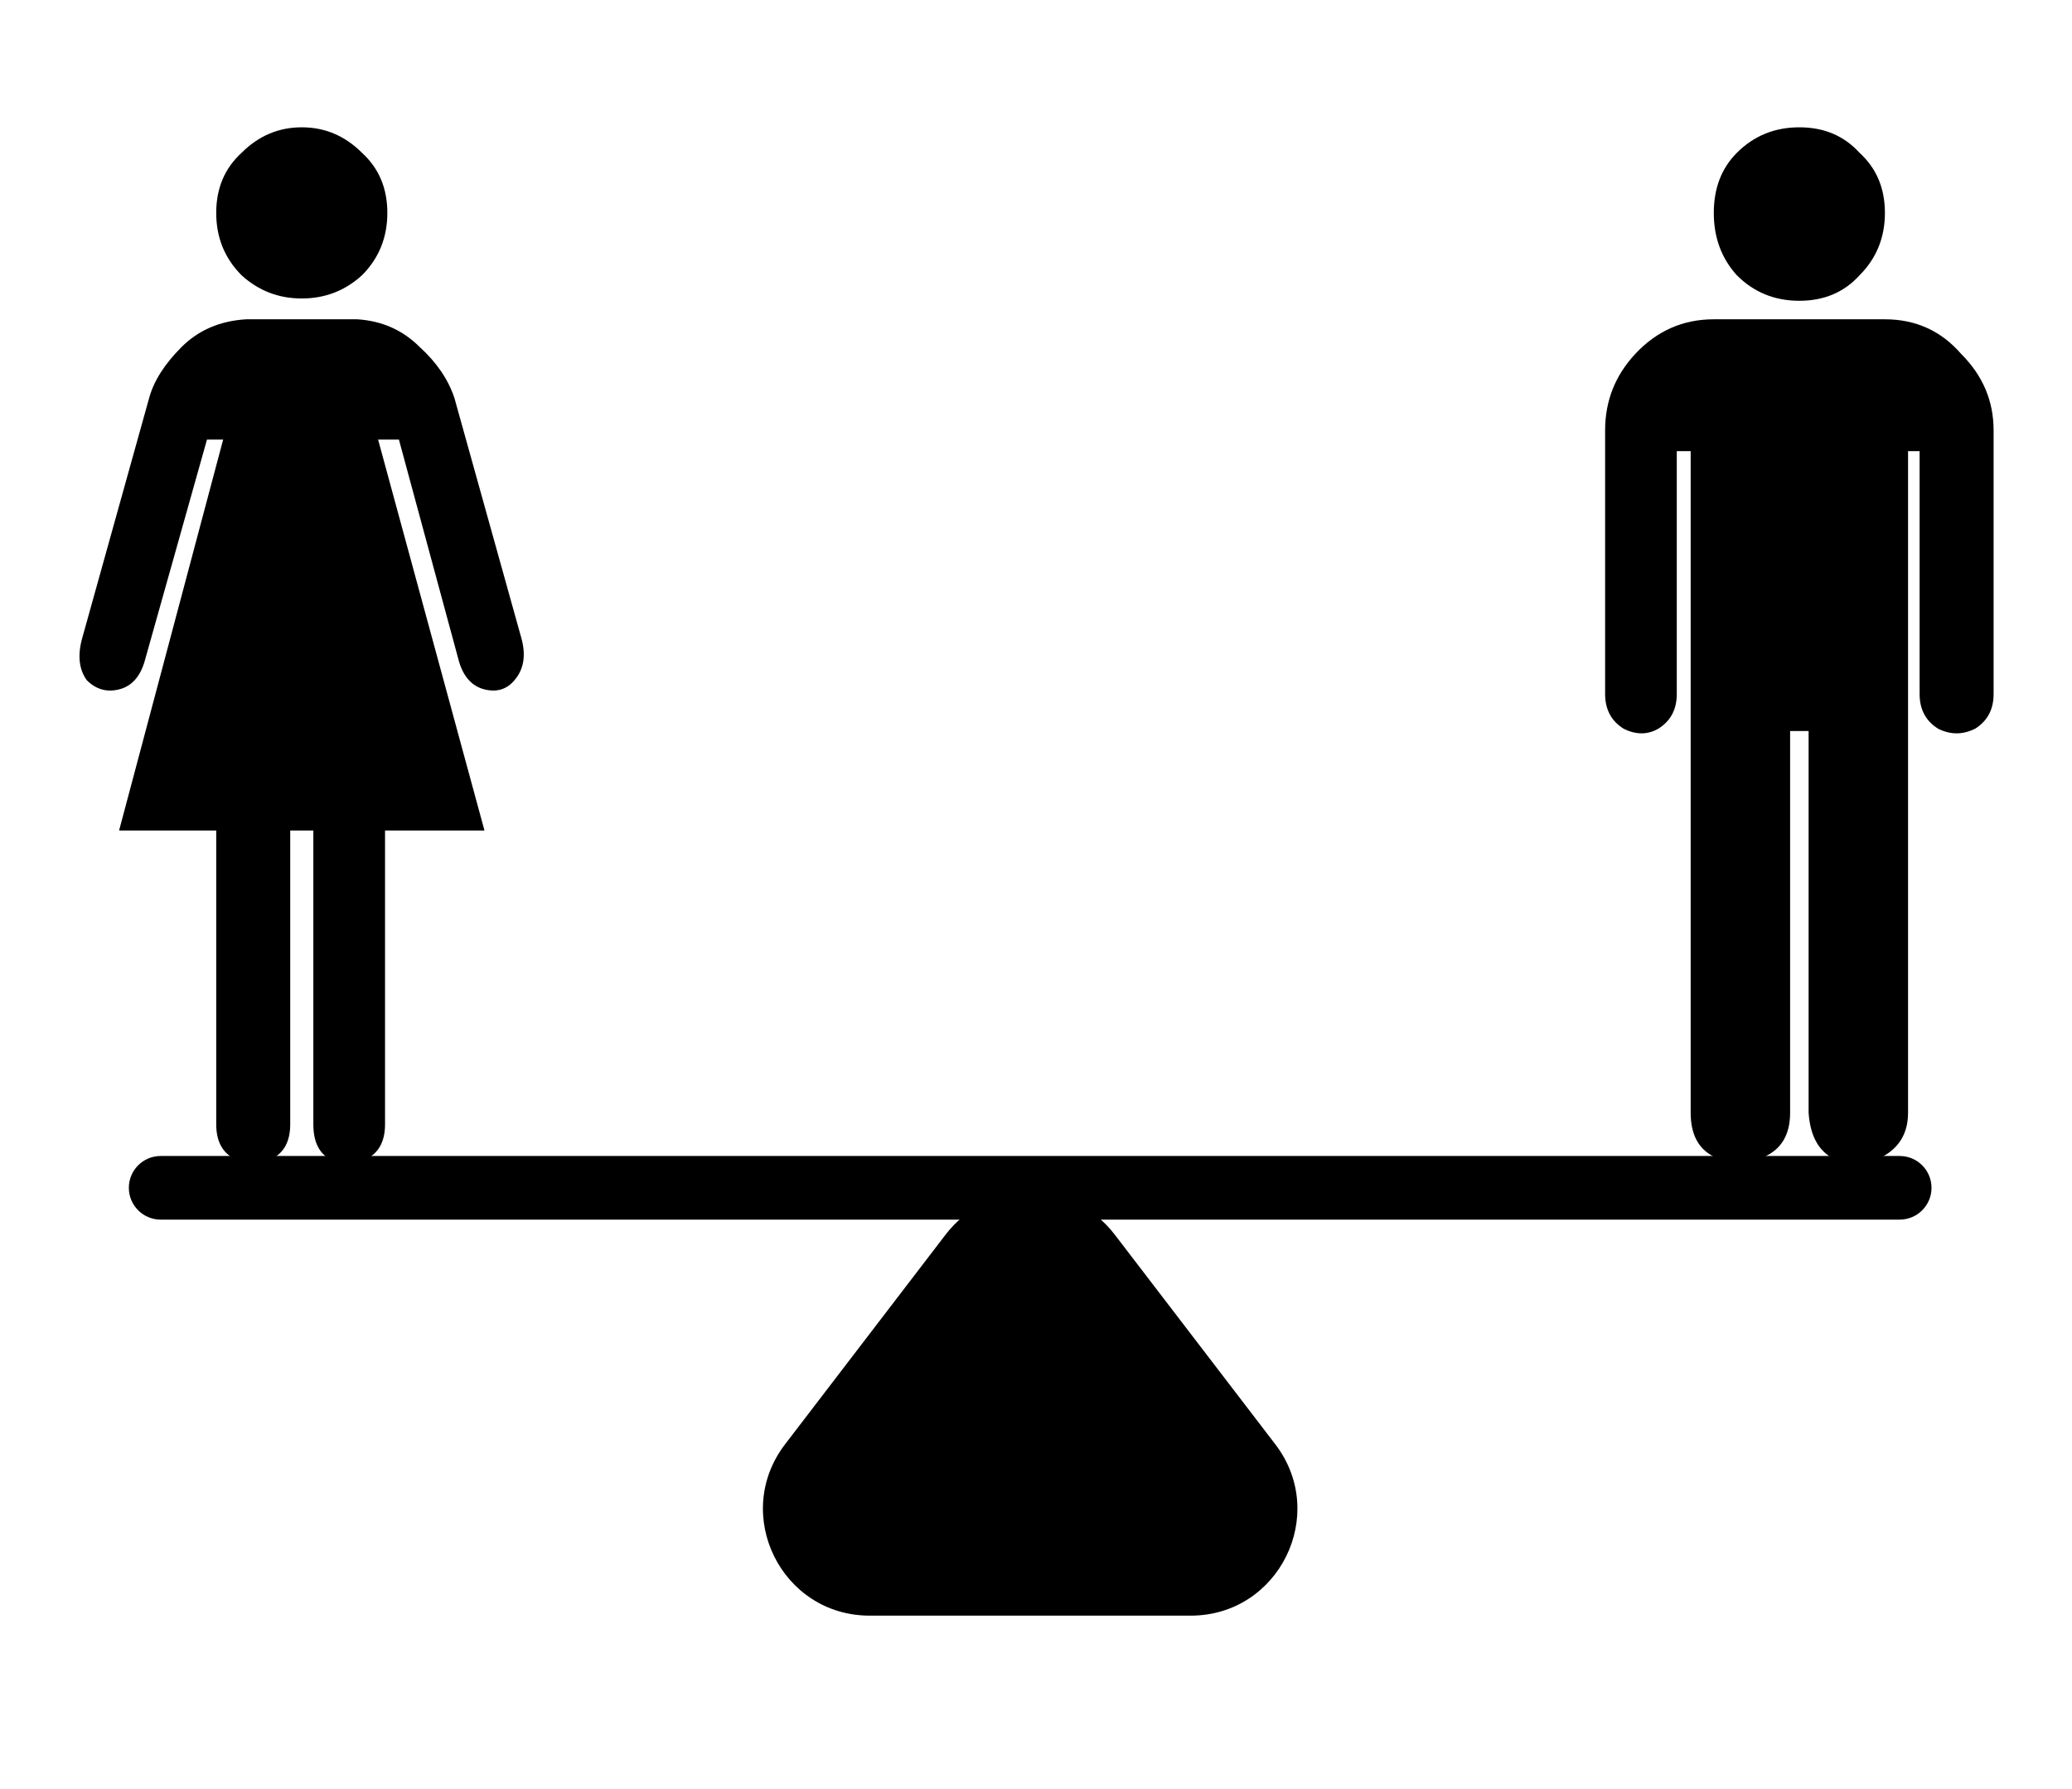
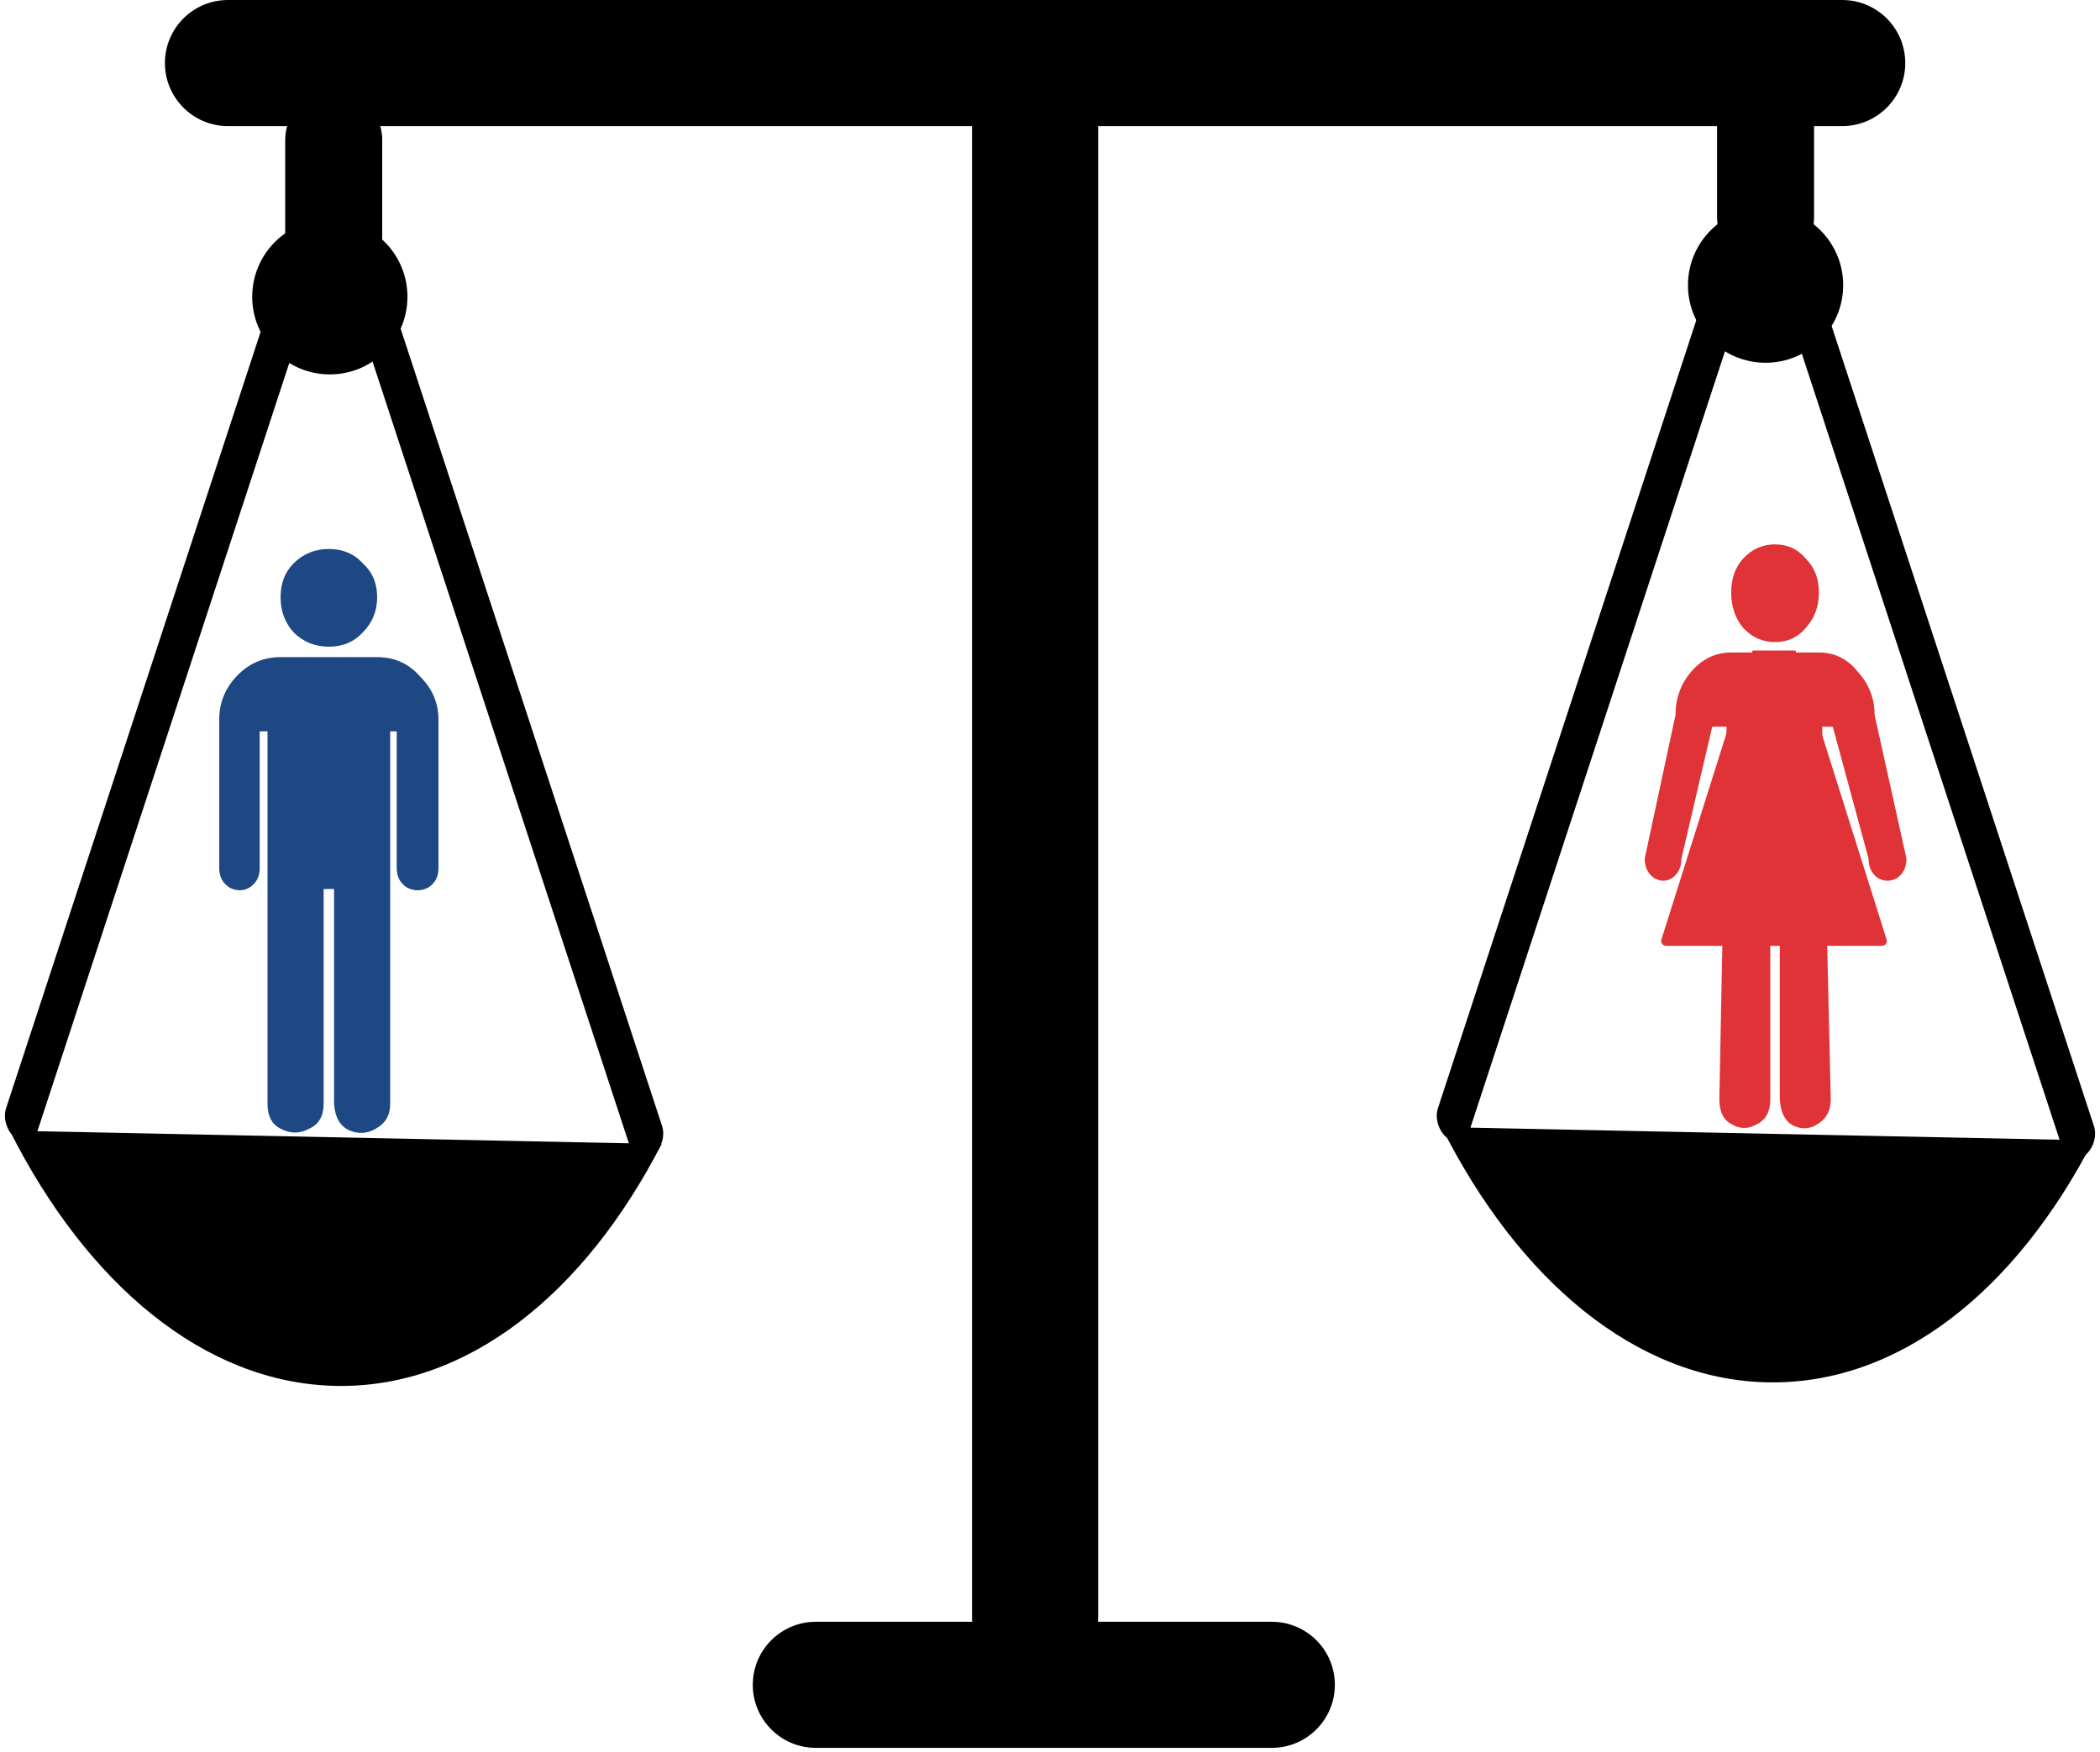
- <svg xmlns="http://www.w3.org/2000/svg" width="175" height="151" viewBox="0 0 175 151" fill="none">
-   <rect x="10.882" y="97.61" width="152.252" height="5.372" rx="2.686" fill="black" />
-   <path d="M79.863 104.252C83.466 99.549 90.551 99.549 94.153 104.252L107.709 121.95C112.244 127.871 108.022 136.422 100.564 136.422H73.453C65.994 136.422 61.772 127.871 66.308 121.95L79.863 104.252Z" fill="black" />
-   <path d="M157.051 23.25C155.749 24.682 154.056 25.398 151.973 25.398C149.89 25.398 148.132 24.682 146.699 23.25C145.397 21.818 144.746 20.06 144.746 17.977C144.746 15.893 145.397 14.2 146.699 12.898C148.132 11.466 149.89 10.75 151.973 10.75C154.056 10.75 155.749 11.466 157.051 12.898C158.483 14.2 159.199 15.893 159.199 17.977C159.199 20.06 158.483 21.818 157.051 23.25ZM159.199 26.961C161.804 26.961 163.952 27.938 165.645 29.891C167.468 31.713 168.379 33.862 168.379 36.336V58.602C168.379 59.904 167.858 60.88 166.817 61.531C165.775 62.052 164.733 62.052 163.692 61.531C162.65 60.88 162.129 59.904 162.129 58.602V38.094H161.153V93.953C161.153 95.646 160.436 96.883 159.004 97.664C157.702 98.445 156.335 98.51 154.903 97.859C153.6 97.208 152.884 95.906 152.754 93.953V61.727H152.559H151.192V93.953C151.192 95.776 150.475 97.013 149.043 97.664C147.611 98.445 146.179 98.445 144.746 97.664C143.444 97.013 142.793 95.776 142.793 93.953V38.094H141.621V58.602C141.621 59.904 141.1 60.88 140.059 61.531C139.147 62.052 138.171 62.052 137.129 61.531C136.087 60.88 135.567 59.904 135.567 58.602V36.336C135.567 33.862 136.413 31.713 138.106 29.891C139.929 27.938 142.142 26.961 144.746 26.961H151.973H159.199Z" fill="black" />
-   <path d="M12.598 33.602C12.989 32.169 13.9 30.737 15.332 29.305C16.765 27.872 18.587 27.091 20.801 26.961H30.176C32.259 27.091 34.017 27.872 35.45 29.305C36.882 30.607 37.858 32.039 38.379 33.602L44.043 53.914C44.434 55.346 44.239 56.518 43.457 57.43C42.806 58.211 41.96 58.471 40.918 58.211C39.877 57.95 39.16 57.169 38.77 55.867L33.692 37.117H31.934L40.918 70.125H32.52V94.93C32.52 96.362 31.999 97.338 30.957 97.859C29.916 98.51 28.874 98.51 27.832 97.859C26.921 97.338 26.465 96.362 26.465 94.93V70.125H24.512V94.93C24.512 96.362 23.991 97.338 22.95 97.859C21.908 98.51 20.866 98.51 19.825 97.859C18.783 97.338 18.262 96.362 18.262 94.93V70.125H10.059L18.848 37.117H17.481L12.207 55.867C11.817 57.169 11.101 57.95 10.059 58.211C9.017 58.471 8.106 58.211 7.324 57.43C6.673 56.518 6.543 55.346 6.934 53.914L12.598 33.602ZM30.567 12.898C31.999 14.2 32.715 15.893 32.715 17.977C32.715 20.06 31.999 21.818 30.567 23.25C29.134 24.552 27.442 25.203 25.488 25.203C23.535 25.203 21.843 24.552 20.41 23.25C18.978 21.818 18.262 20.06 18.262 17.977C18.262 15.893 18.978 14.2 20.41 12.898C21.843 11.466 23.535 10.75 25.488 10.75C27.442 10.75 29.134 11.466 30.567 12.898Z" fill="black" />
+ <svg xmlns="http://www.w3.org/2000/svg" width="434" height="362" viewBox="0 0 434 362" fill="none">
+   <path d="M74.977 130.706C73.179 132.68 70.842 133.668 67.965 133.668C65.088 133.668 62.661 132.68 60.683 130.706C58.885 128.731 57.986 126.308 57.986 123.436C57.986 120.565 58.885 118.231 60.683 116.436C62.661 114.462 65.088 113.475 67.965 113.475C70.842 113.475 73.179 114.462 74.977 116.436C76.955 118.231 77.944 120.565 77.944 123.436C77.944 126.308 76.955 128.731 74.977 130.706ZM77.944 135.821C81.54 135.821 84.507 137.168 86.844 139.86C89.361 142.373 90.62 145.335 90.62 148.745V179.438C90.62 181.233 89.901 182.579 88.462 183.477C87.024 184.195 85.585 184.195 84.147 183.477C82.709 182.579 81.989 181.233 81.989 179.438V151.168H80.641V228.17C80.641 230.504 79.652 232.209 77.674 233.286C75.876 234.363 73.988 234.453 72.01 233.555C70.213 232.658 69.224 230.863 69.044 228.17V183.746H66.886V228.17C66.886 230.683 65.897 232.389 63.919 233.286C61.942 234.363 59.964 234.363 57.986 233.286C56.188 232.389 55.289 230.683 55.289 228.17V151.168H53.671V179.438C53.671 181.233 52.952 182.579 51.513 183.477C50.255 184.195 48.906 184.195 47.468 183.477C46.029 182.579 45.31 181.233 45.31 179.438V148.745C45.31 145.335 46.479 142.373 48.816 139.86C51.333 137.168 54.39 135.821 57.986 135.821H77.944Z" fill="#1D4884" />
+   <path fill-rule="evenodd" clip-rule="evenodd" d="M362.204 134.463L343.361 194.194C343.157 194.839 343.638 195.495 344.314 195.495H388.948C389.624 195.495 390.105 194.839 389.902 194.194L371.059 134.463H362.204Z" fill="#DF3337" />
+   <path d="M373.211 129.751C371.578 131.725 369.455 132.712 366.842 132.712C364.23 132.712 362.025 131.725 360.229 129.751C358.596 127.776 357.779 125.353 357.779 122.481C357.779 119.609 358.596 117.276 360.229 115.481C362.025 113.507 364.23 112.52 366.842 112.52C369.455 112.52 371.578 113.507 373.211 115.481C375.007 117.276 375.905 119.609 375.905 122.481C375.905 125.353 375.007 127.776 373.211 129.751ZM375.905 134.866C379.171 134.866 381.866 136.213 383.989 138.905C386.275 141.418 387.418 144.379 387.418 147.79L394.002 177.46C394.002 179.255 393.349 180.601 392.042 181.499C390.736 182.217 389.43 182.217 388.123 181.499C386.817 180.601 386.164 179.255 386.164 177.46L378.776 150.213H376.581L378.355 227.215C378.355 229.549 377.457 231.254 375.66 232.331C374.028 233.408 372.313 233.498 370.517 232.6C368.884 231.703 367.986 229.908 367.822 227.215V182.791H365.863V227.215C365.863 229.728 364.965 231.433 363.168 232.331C361.372 233.408 359.576 233.408 357.779 232.331C356.146 231.433 355.33 229.728 355.33 227.215L356.829 150.213H353.86L347.502 177.46C347.502 179.255 346.848 180.601 345.542 181.499C344.399 182.217 343.174 182.217 341.868 181.499C340.561 180.601 339.908 179.255 339.908 177.46L346.267 147.79C346.267 144.379 347.328 141.418 349.451 138.905C351.737 136.213 354.514 134.866 357.779 134.866H375.905Z" fill="#DF3337" />
+   <rect x="58.942" y="58.942" width="40.097" height="20.049" rx="10.024" transform="rotate(-90 58.9424 58.9424)" fill="black" />
+   <rect x="354.86" y="54.933" width="40.097" height="20.049" rx="10.024" transform="rotate(-90 354.86 54.9326)" fill="black" />
+   <rect x="34.083" width="359.672" height="26.063" rx="13.032" fill="black" />
+   <rect x="155.577" y="335.213" width="120.292" height="26.063" rx="13.032" fill="black" />
+   <rect x="200.887" y="347.241" width="347.242" height="26.063" rx="13.032" transform="rotate(-90 200.887 347.241)" fill="black" />
+   <rect width="197.405" height="8.019" rx="4.01" transform="matrix(0.311502 -0.950245 0.809399 0.587259 0 232.893)" fill="black" />
+   <rect width="197.404" height="8.019" rx="4.01" transform="matrix(0.311525 0.950238 -0.809376 0.587291 76.5869 48.9844)" fill="black" />
+   <path fill-rule="evenodd" clip-rule="evenodd" d="M2.015 233.701C17.979 265.391 42.224 285.9 69.374 286.456C96.522 287.012 120.768 267.496 136.732 236.459L2.015 233.701Z" fill="black" />
+   <rect width="197.405" height="8.019" rx="4.01" transform="matrix(0.311502 -0.950245 0.809399 0.587259 295.917 232.893)" fill="black" />
+   <rect width="197.404" height="8.019" rx="4.01" transform="matrix(0.311525 0.950238 -0.809376 0.587291 372.504 48.9844)" fill="black" />
+   <path fill-rule="evenodd" clip-rule="evenodd" d="M297.922 232.965C313.883 264.655 338.126 285.164 365.271 285.72C392.416 286.275 416.659 266.759 432.62 235.722L297.922 232.965Z" fill="black" />
+   <circle cx="68.165" cy="61.348" r="16.039" fill="black" />
+   <circle cx="364.885" cy="58.942" r="16.039" fill="black" />
</svg>
